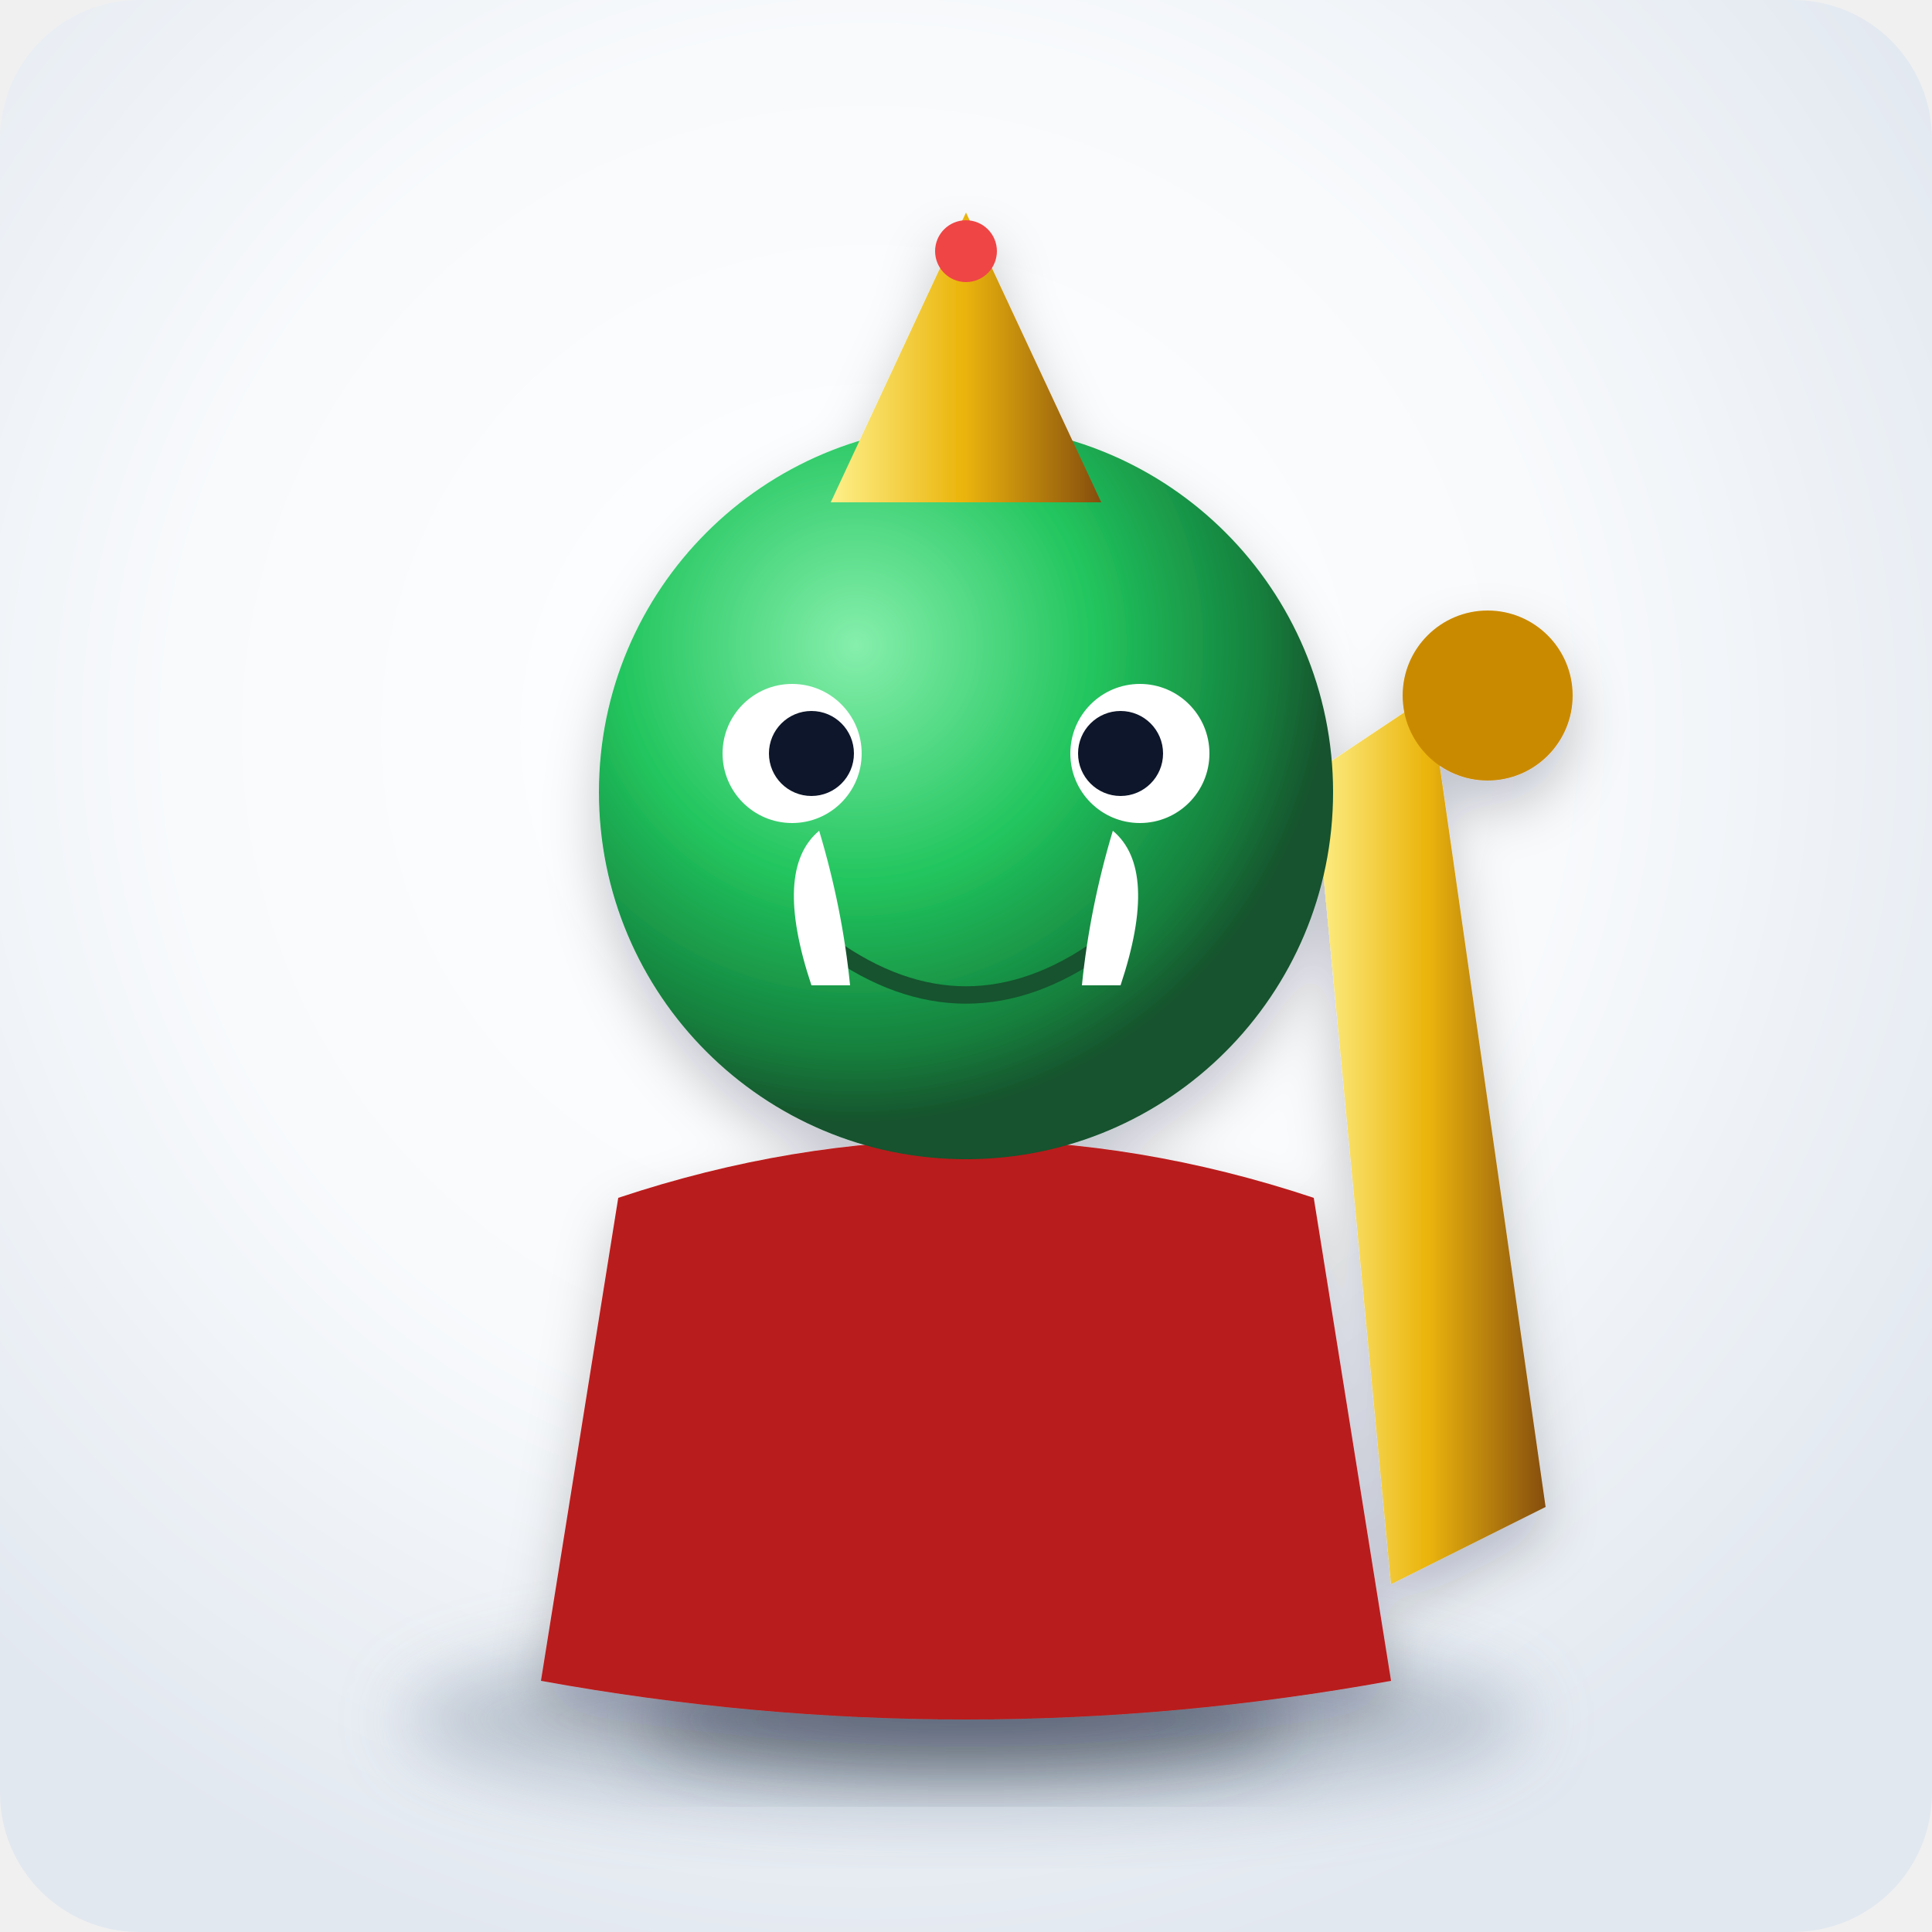
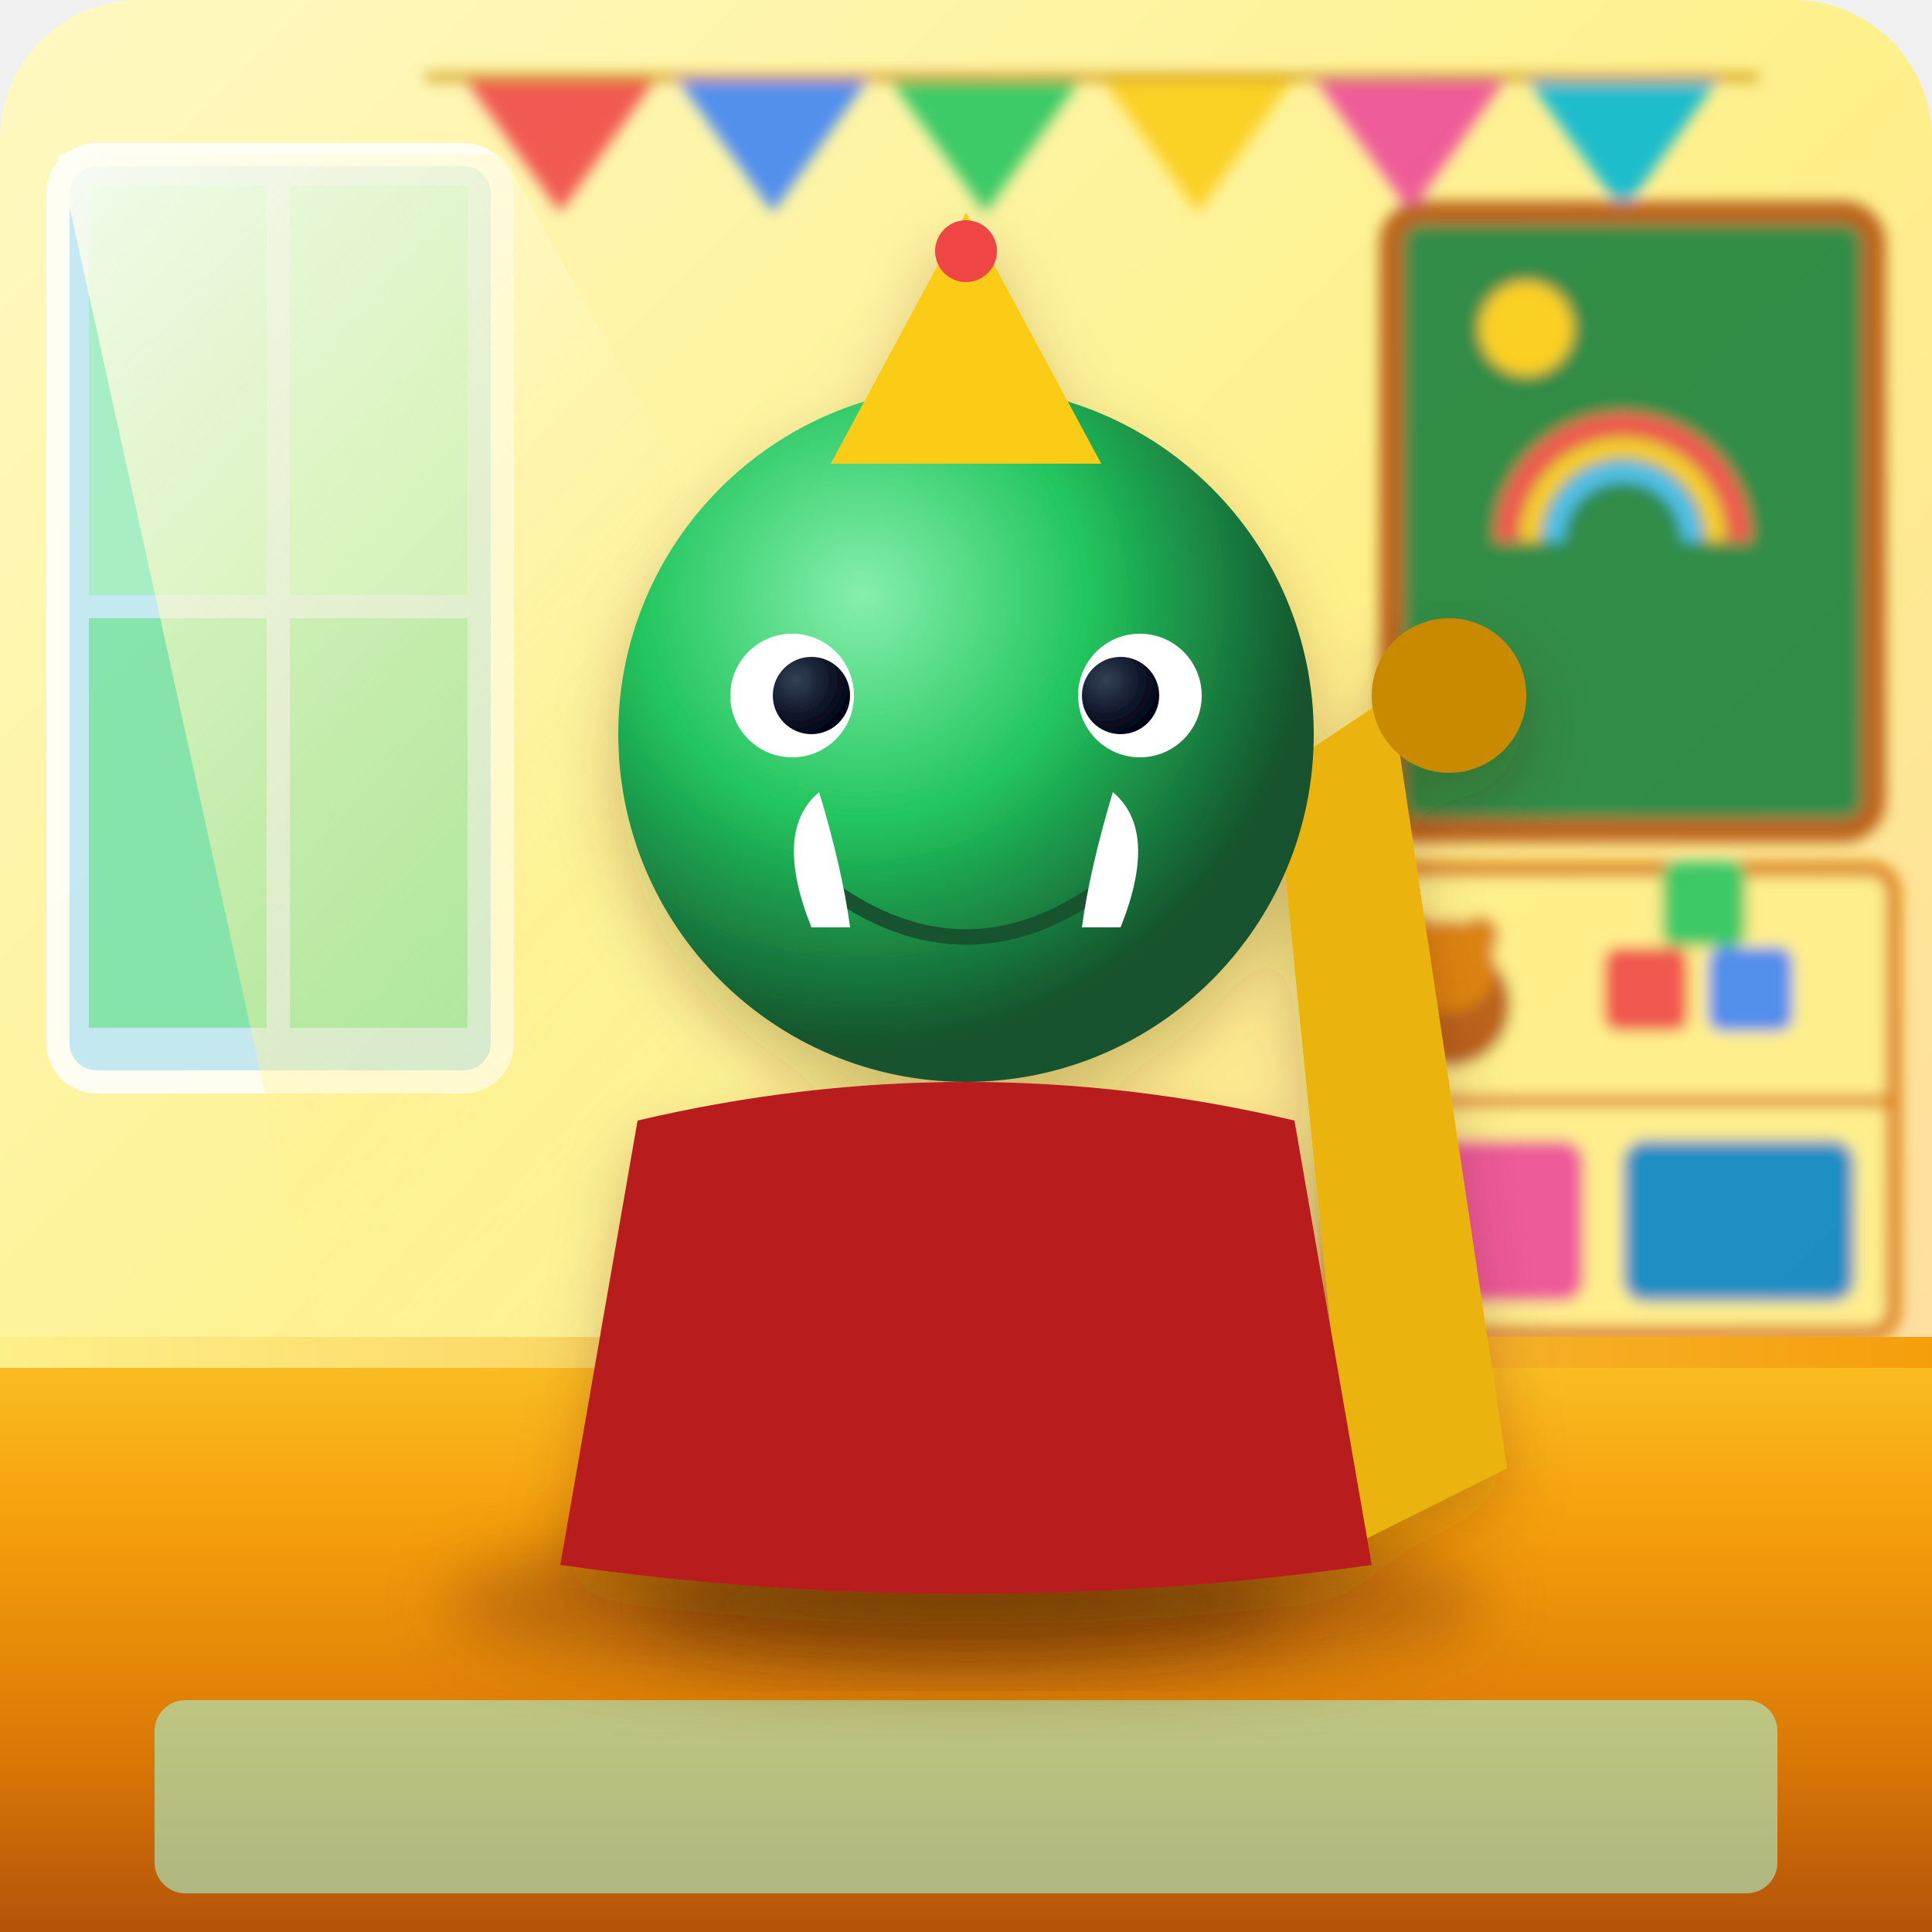
<svg xmlns="http://www.w3.org/2000/svg" viewBox="0 0 500 500" width="100%" height="100%">
  <defs>
-     <radialGradient id="bgGlow" cx="45%" cy="38%" r="65%">
-       <stop offset="0%" stop-color="#ffffff" />
-       <stop offset="55%" stop-color="#f8fafc" />
-       <stop offset="100%" stop-color="#e2e8f0" />
+     <linearGradient id="roomWall" x1="0%" y1="0%" x2="100%" y2="100%">
+       <stop offset="0%" stop-color="#fef9c3" />
+       <stop offset="50%" stop-color="#fef08a" />
+       <stop offset="100%" stop-color="#fed7aa" />
+     </linearGradient>
+     <linearGradient id="sunBeam" x1="0%" y1="0%" x2="100%" y2="100%">
+       <stop offset="0%" stop-color="#ffffff" stop-opacity="0.85" />
+       <stop offset="50%" stop-color="#fef08a" stop-opacity="0.35" />
+       <stop offset="100%" stop-color="#ffffff" stop-opacity="0" />
+     </linearGradient>
+     <linearGradient id="oakTable" x1="0%" y1="0%" x2="0%" y2="100%">
+       <stop offset="0%" stop-color="#fbbf24" />
+       <stop offset="30%" stop-color="#f59e0b" />
+       <stop offset="70%" stop-color="#d97706" />
+       <stop offset="100%" stop-color="#b45309" />
+     </linearGradient>
+     <linearGradient id="tableBevel" x1="0%" y1="0%" x2="100%" y2="0%">
+       <stop offset="0%" stop-color="#fef08a" />
+       <stop offset="100%" stop-color="#f59e0b" />
+     </linearGradient>
+     <filter id="bgBlur" x="-10%" y="-10%" width="120%" height="120%">
+       <feGaussianBlur stdDeviation="1.8" />
+     </filter>
+     <filter id="tableShadow" x="-30%" y="-30%" width="160%" height="160%">
+       <feGaussianBlur stdDeviation="8" />
+     </filter>
+     <filter id="charDepth" x="-20%" y="-20%" width="140%" height="140%">
+       <feDropShadow dx="0" dy="8" stdDeviation="8" flood-color="#451a03" flood-opacity="0.25" />
+     </filter>
+     <radialGradient id="pixarEye" cx="30%" cy="30%" r="70%">
+       <stop offset="0%" stop-color="#334155" />
+       <stop offset="65%" stop-color="#0f172a" />
+       <stop offset="100%" stop-color="#020617" />
    </radialGradient>
-     <filter id="groundShadow" x="-30%" y="-30%" width="160%" height="160%">
-       <feGaussianBlur stdDeviation="9" />
-     </filter>
-     <filter id="clayShadow" x="-25%" y="-25%" width="150%" height="150%">
-       <feDropShadow dx="0" dy="7" stdDeviation="7" flood-color="#0f172a" flood-opacity="0.22" />
-     </filter>
-     <filter id="softGlow" x="-20%" y="-20%" width="140%" height="140%">
-       <feGaussianBlur stdDeviation="3" result="blur" />
-       <feComposite in="SourceGraphic" in2="blur" operator="over" />
-     </filter>
-     <radialGradient id="yakGreen" cx="35%" cy="30%" r="65%">
+     <radialGradient id="yakSkin2" cx="35%" cy="30%" r="65%">
      <stop offset="0%" stop-color="#86efac" />
      <stop offset="50%" stop-color="#22c55e" />
-       <stop offset="85%" stop-color="#15803d" />
      <stop offset="100%" stop-color="#14532d" />
    </radialGradient>
-     <linearGradient id="goldYak" x1="0%" y1="0%" x2="100%" y2="0%">
-       <stop offset="0%" stop-color="#fef08a" />
-       <stop offset="50%" stop-color="#eab308" />
-       <stop offset="100%" stop-color="#854d0e" />
-     </linearGradient>
  </defs>
-   <rect width="500" height="500" rx="36" fill="url(#bgGlow)" />
-   <ellipse cx="250" cy="445" rx="145" ry="24" fill="#64748b" opacity="0.35" filter="url(#groundShadow)" />
-   <ellipse cx="250" cy="445" rx="85" ry="14" fill="#1e293b" opacity="0.45" filter="url(#groundShadow)" />
-   <g filter="url(#clayShadow)">
-     <path d="M 370 180 L 400 390 L 360 410 L 340 200 Z" fill="url(#goldYak)" />
-     <circle cx="385" cy="180" r="22" fill="#ca8a04" />
-     <path d="M 160 310 Q 250 280 340 310 L 360 435 Q 250 455 140 435 Z" fill="#b91c1c" />
-     <circle cx="250" cy="205" r="95" fill="url(#yakGreen)" />
-     <polygon points="215,130 250,55 285,130" fill="url(#goldYak)" />
+   <rect width="500" height="500" rx="36" fill="url(#roomWall)" />
+   <g opacity="0.85">
+     <rect x="15" y="40" width="115" height="240" rx="10" fill="#bae6fd" stroke="#ffffff" stroke-width="6" />
+     <rect x="23" y="48" width="46" height="106" fill="#86efac" opacity="0.65" />
+     <rect x="75" y="48" width="46" height="106" fill="#86efac" opacity="0.65" />
+     <rect x="23" y="160" width="46" height="106" fill="#4ade80" opacity="0.65" />
+     <rect x="75" y="160" width="46" height="106" fill="#4ade80" opacity="0.65" />
+     <polygon points="15,40 130,40 320,380 90,380" fill="url(#sunBeam)" />
+   </g>
+   <g filter="url(#bgBlur)" opacity="0.88">
+     <polygon points="120,20 145,55 170,20" fill="#ef4444" />
+     <polygon points="175,20 200,55 225,20" fill="#3b82f6" />
+     <polygon points="230,20 255,55 280,20" fill="#22c55e" />
+     <polygon points="285,20 310,55 335,20" fill="#facc15" />
+     <polygon points="340,20 365,55 390,20" fill="#ec4899" />
+     <polygon points="395,20 420,55 445,20" fill="#06b6d4" />
+     <line x1="110" y1="20" x2="455" y2="20" stroke="#ca8a04" stroke-width="2" />
+     <rect x="360" y="55" width="125" height="160" rx="8" fill="#15803d" stroke="#b45309" stroke-width="6" />
+     <path d="M 390 140 A 30 30 0 0 1 450 140" fill="none" stroke="#ef4444" stroke-width="6" />
+     <path d="M 396 140 A 24 24 0 0 1 444 140" fill="none" stroke="#facc15" stroke-width="5" />
+     <path d="M 402 140 A 18 18 0 0 1 438 140" fill="none" stroke="#38bdf8" stroke-width="5" />
+     <circle cx="395" cy="85" r="12" fill="#facc15" />
+     <rect x="345" y="225" width="145" height="120" rx="6" fill="#fef08a" stroke="#d97706" stroke-width="4" />
+     <line x1="345" y1="285" x2="490" y2="285" stroke="#d97706" stroke-width="3" />
+     <circle cx="375" cy="260" r="16" fill="#b45309" />
+     <circle cx="375" cy="250" r="12" fill="#d97706" />
+     <circle cx="367" cy="242" r="5" fill="#d97706" />
+     <circle cx="383" cy="242" r="5" fill="#d97706" />
+     <rect x="415" y="245" width="22" height="22" rx="4" fill="#ef4444" />
+     <rect x="442" y="245" width="22" height="22" rx="4" fill="#3b82f6" />
+     <rect x="430" y="223" width="22" height="22" rx="4" fill="#22c55e" />
+     <rect x="355" y="295" width="55" height="42" rx="6" fill="#ec4899" />
+     <rect x="420" y="295" width="60" height="42" rx="6" fill="#0284c7" />
+   </g>
+   <path d="M 0 350 L 500 350 L 500 500 L 0 500 Z" fill="url(#oakTable)" />
+   <rect x="0" y="346" width="500" height="8" fill="url(#tableBevel)" />
+   <rect x="40" y="440" width="420" height="50" rx="8" fill="#a7f3d0" opacity="0.6" />
+   <ellipse cx="250" cy="415" rx="135" ry="22" fill="#78350f" opacity="0.38" filter="url(#tableShadow)" />
+   <ellipse cx="250" cy="415" rx="85" ry="14" fill="#451a03" opacity="0.45" filter="url(#tableShadow)" />
+   <g filter="url(#charDepth)">
+     <path d="M 360 180 L 390 380 L 350 400 L 330 200 Z" fill="#eab308" />
+     <circle cx="375" cy="180" r="20" fill="#ca8a04" />
+     <path d="M 165 290 Q 250 270 335 290 L 355 405 Q 250 420 145 405 Z" fill="#b91c1c" />
+     <circle cx="250" cy="190" r="90" fill="url(#yakSkin2)" />
+     <polygon points="215,120 250,55 285,120" fill="#facc15" />
    <circle cx="250" cy="65" r="8" fill="#ef4444" />
-     <circle cx="205" cy="195" r="18" fill="#ffffff" />
-     <circle cx="295" cy="195" r="18" fill="#ffffff" />
-     <circle cx="210" cy="195" r="11" fill="#0f172a" />
-     <circle cx="290" cy="195" r="11" fill="#0f172a" />
-     <path d="M 215 245 Q 250 270 285 245" fill="none" stroke="#14532d" stroke-width="4.5" stroke-linecap="round" />
-     <path d="M 210 255 Q 200 225 212 215 Q 218 235 220 255 Z" fill="#ffffff" />
-     <path d="M 290 255 Q 300 225 288 215 Q 282 235 280 255 Z" fill="#ffffff" />
+     <circle cx="205" cy="180" r="16" fill="#ffffff" />
+     <circle cx="295" cy="180" r="16" fill="#ffffff" />
+     <circle cx="210" cy="180" r="10" fill="url(#pixarEye)" />
+     <circle cx="290" cy="180" r="10" fill="url(#pixarEye)" />
+     <path d="M 215 230 Q 250 255 285 230" fill="none" stroke="#14532d" stroke-width="4" stroke-linecap="round" />
+     <path d="M 210 240 Q 200 215 212 205 Q 218 225 220 240 Z" fill="#ffffff" />
+     <path d="M 290 240 Q 300 215 288 205 Q 282 225 280 240 Z" fill="#ffffff" />
  </g>
</svg>
